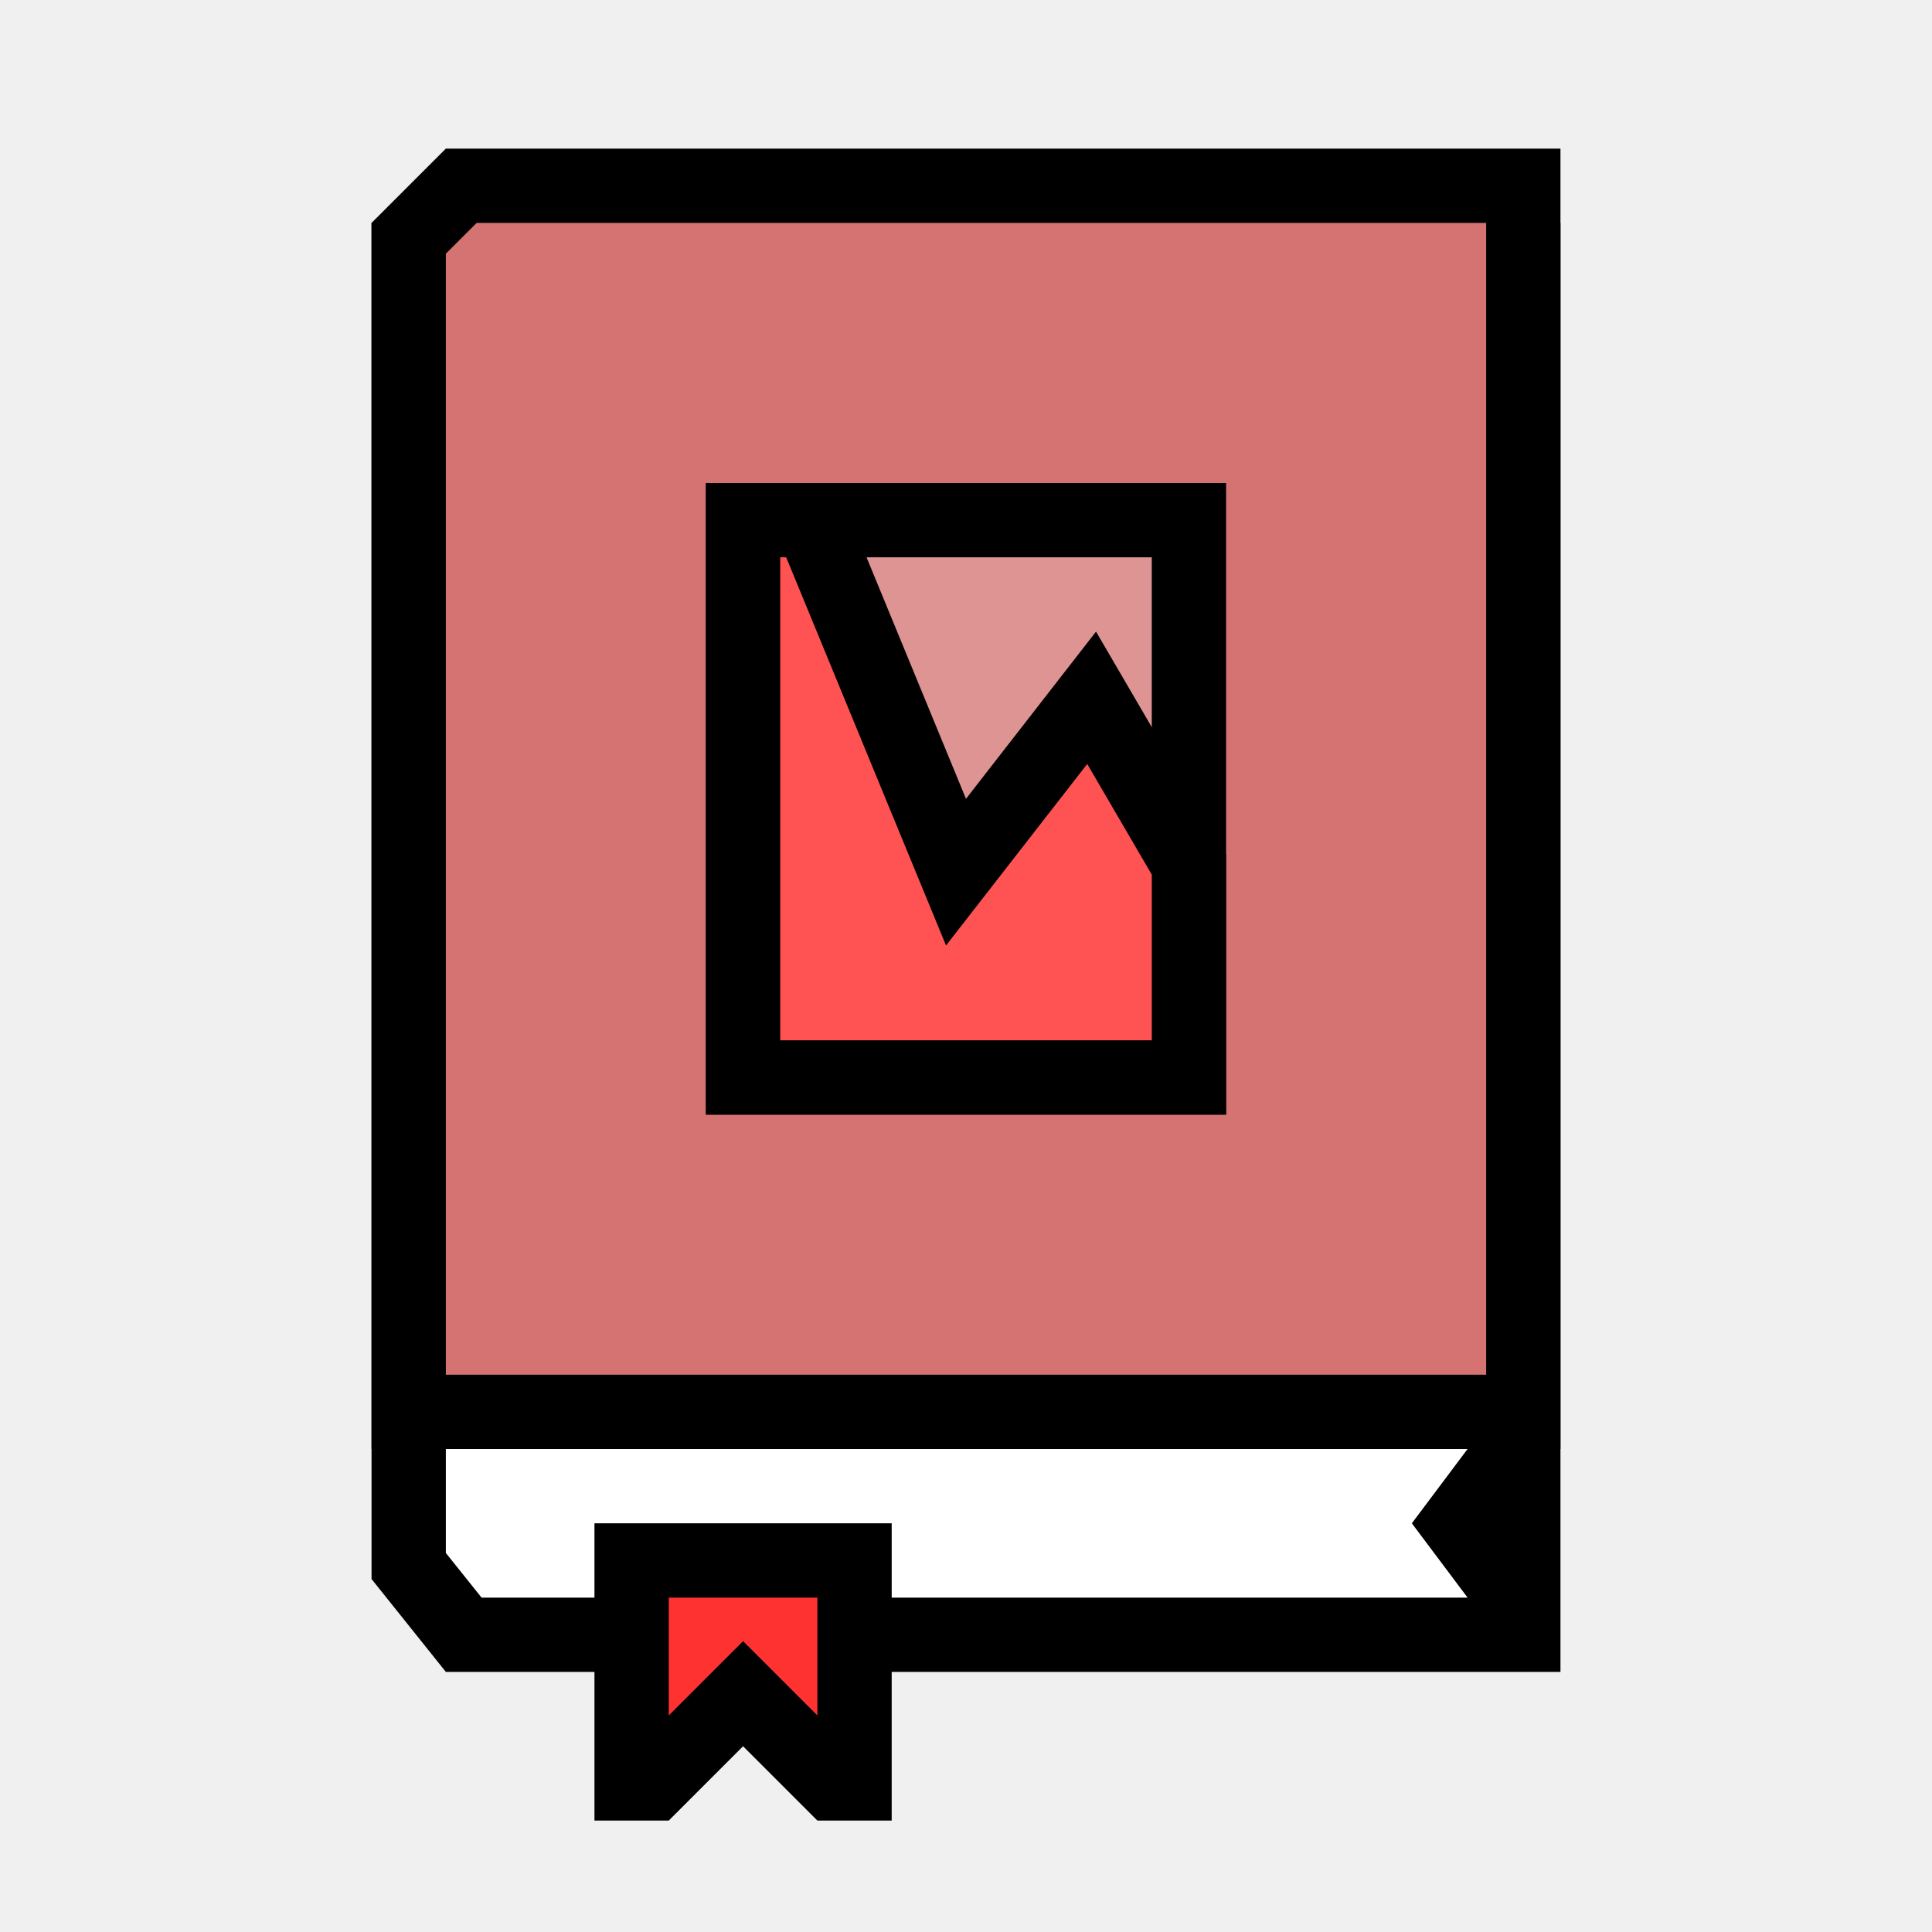
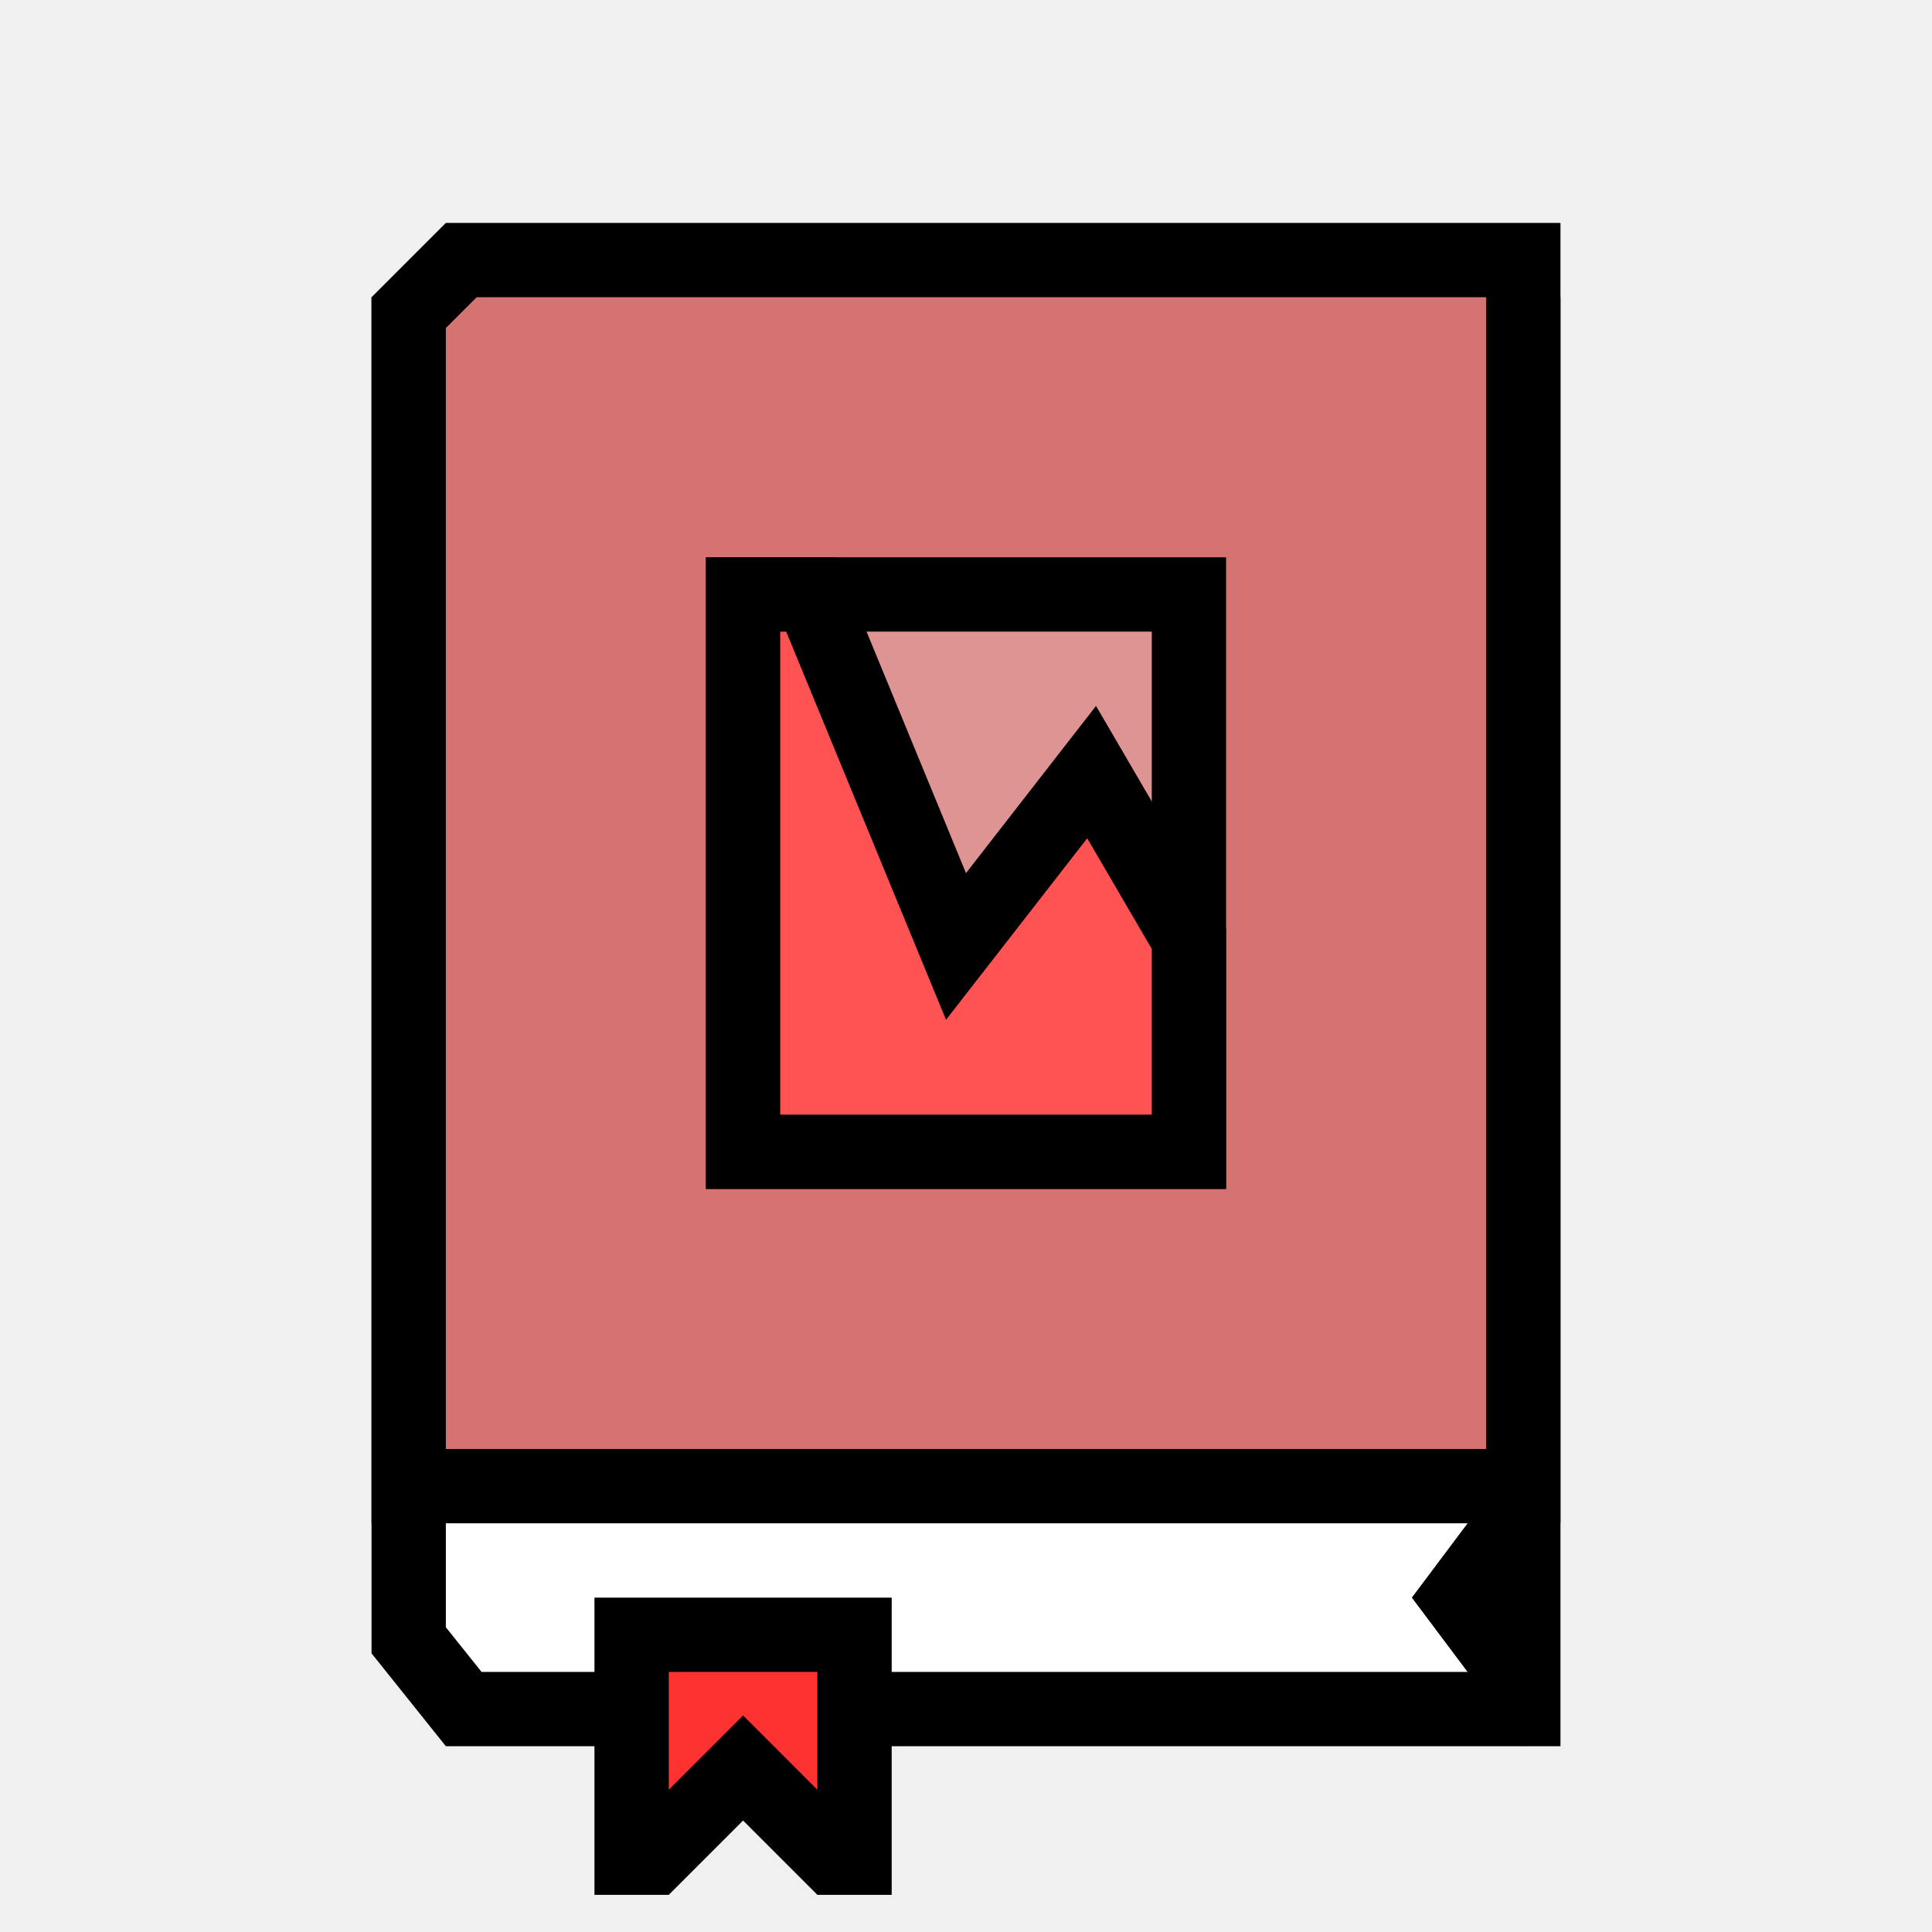
<svg xmlns="http://www.w3.org/2000/svg" width="52" height="52" viewBox="0 0 52 52" fill="none">
-   <path d="M11 7H41V44H12.481L11 42.149V7Z" fill="white" stroke="black" stroke-width="2" />
-   <path d="M40 42L39.25 41L40 40V42Z" stroke="black" stroke-width="2" />
-   <path d="M41 5V38H11V6.414L12.414 5H41Z" fill="#D57373" stroke="black" stroke-width="2" />
-   <rect x="20" y="14" width="12" height="15" fill="white" fill-opacity="0.24" stroke="black" stroke-width="2" />
-   <path d="M26.789 22.114L29.381 18.781L32 23.27V29H20V14H21.83L25.075 21.881L25.731 23.474L26.789 22.114Z" fill="#FF5353" stroke="black" stroke-width="2" />
-   <path d="M20.707 46.293L20 45.586L19.293 46.293L17.586 48H17V42H23V48H22.414L20.707 46.293Z" fill="#FF3232" stroke="black" stroke-width="2" />
+   <path d="M11 9H41V46H12.481L11 44.149V9Z" fill="white" stroke="black" stroke-width="2" />
+   <path d="M40 44L39.25 43L40 42V44Z" stroke="black" stroke-width="2" />
+   <path d="M41 7V40H11V8.414L12.414 7H41Z" fill="#D57373" stroke="black" stroke-width="2" />
+   <rect x="20" y="16" width="12" height="15" fill="white" fill-opacity="0.24" stroke="black" stroke-width="2" />
+   <path d="M26.789 24.114L29.381 20.781L32 25.27V31H20V16H21.83L25.075 23.881L25.731 25.474L26.789 24.114Z" fill="#FF5353" stroke="black" stroke-width="2" />
+   <path d="M20.707 48.293L20 47.586L19.293 48.293L17.586 50H17V44H23V50H22.414L20.707 48.293Z" fill="#FF3232" stroke="black" stroke-width="2" />
</svg>
